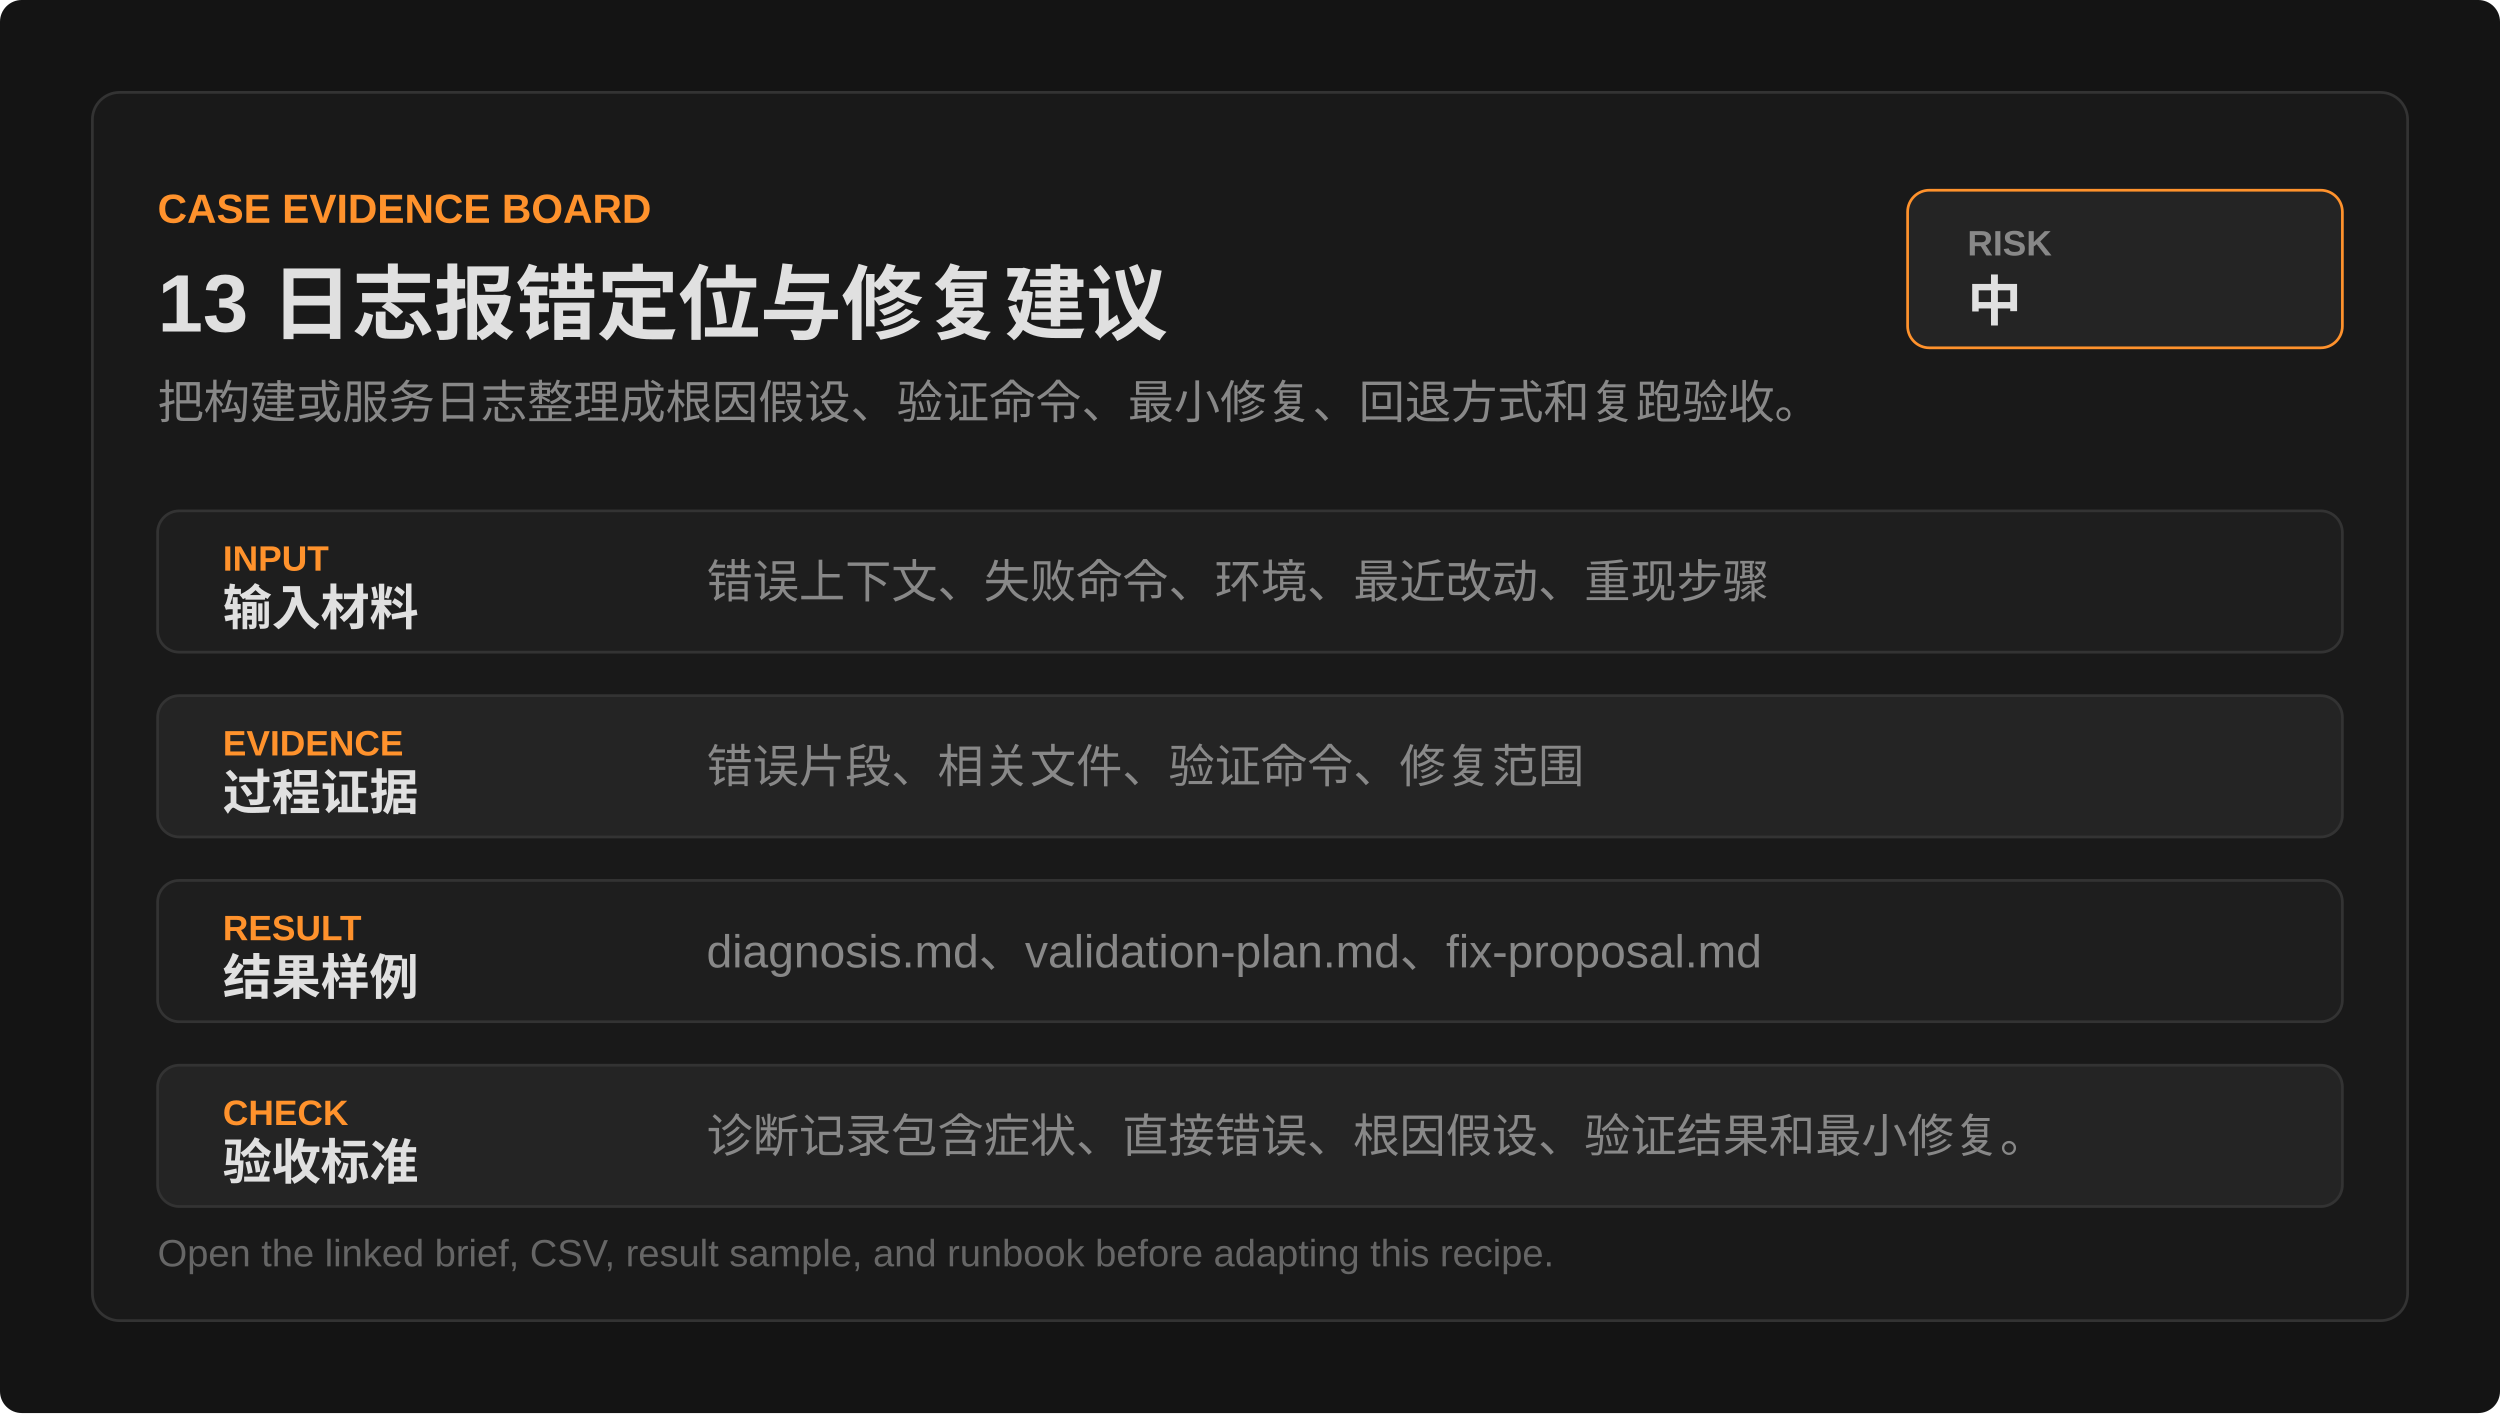
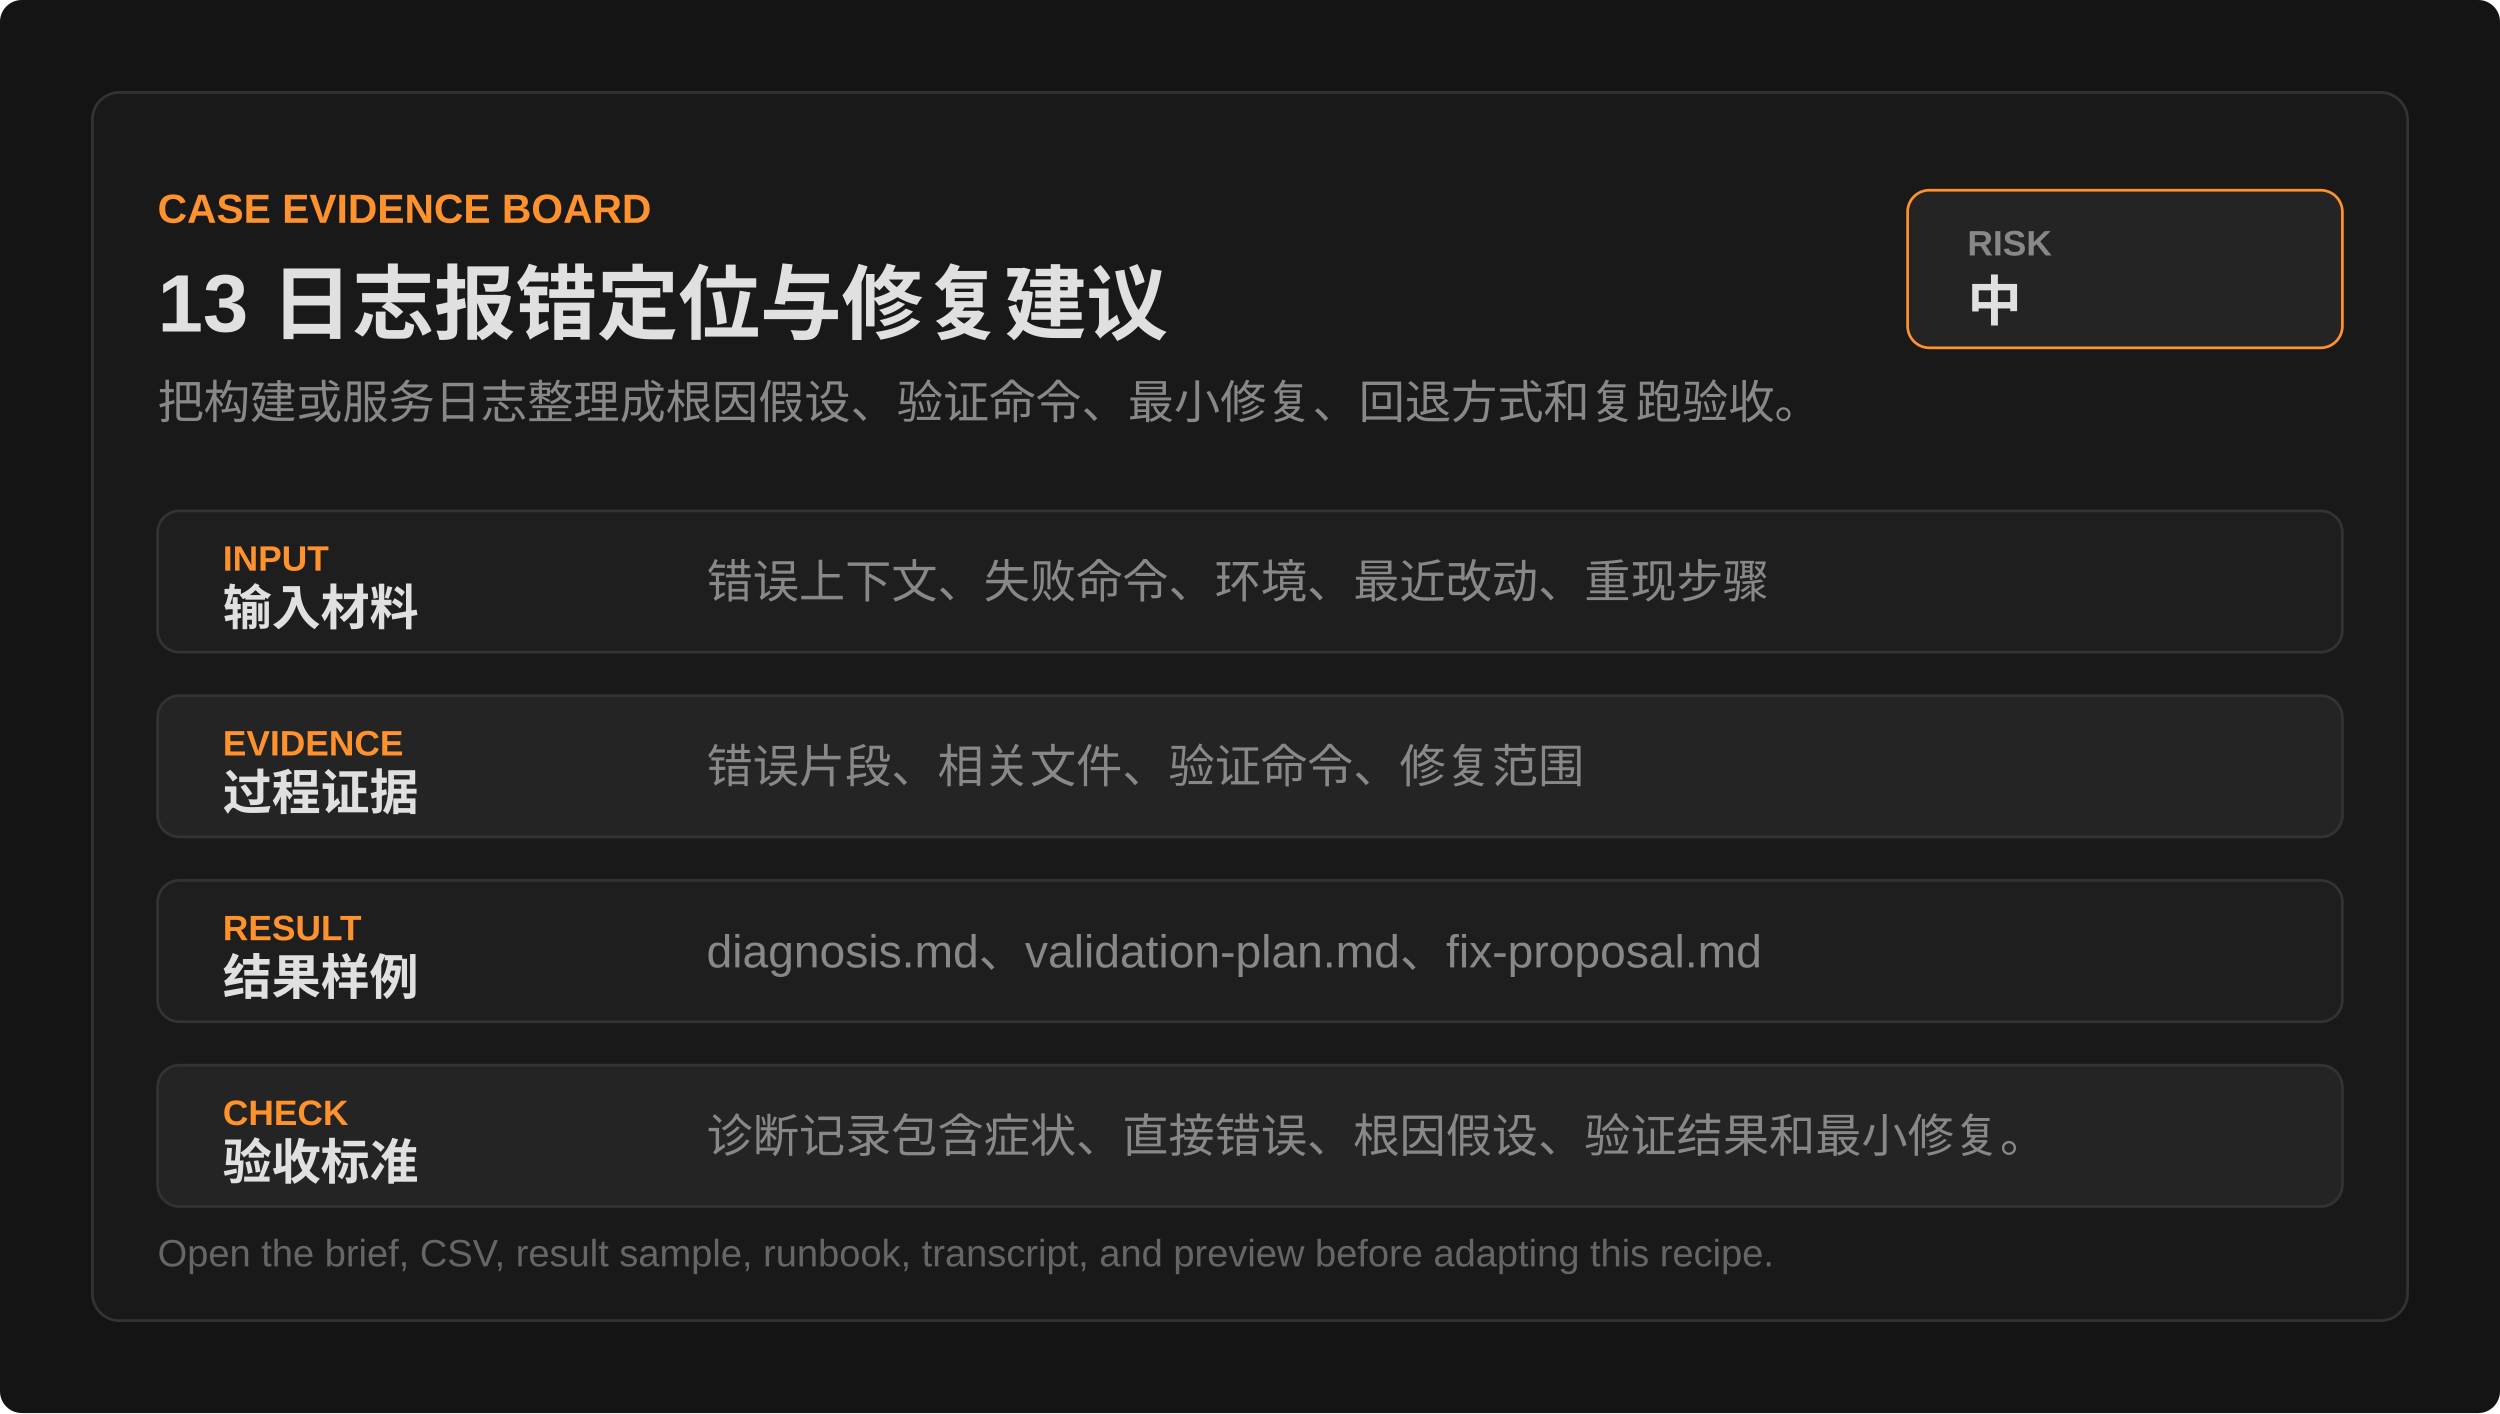
<svg xmlns="http://www.w3.org/2000/svg" viewBox="0 0 920 520" role="img" aria-labelledby="title desc">
  <rect width="920" height="520" rx="8" fill="#141414" />
  <rect x="34" y="34" width="852" height="452" rx="10" fill="#191919" stroke="#333" />
  <text x="58" y="82" fill="#ff922c" font-family="Arial" font-size="15" font-weight="800">CASE EVIDENCE BOARD</text>
  <text x="58" y="122" fill="#e0e0e0" font-family="Arial" font-size="30" font-weight="900">13 日志报错定位与修复建议</text>
  <text x="58" y="154" fill="#888" font-family="Arial" font-size="17">把构建或服务日志整理成根因假设、验证命令、最小修复、回退方式和复跑验收。</text>
  <rect x="702" y="70" width="160" height="58" rx="8" fill="#242424" stroke="#ff922c" />
  <text x="724" y="94" fill="#888" font-family="Arial" font-size="13" font-weight="800">RISK</text>
  <text x="724" y="118" fill="#e0e0e0" font-family="Arial" font-size="20" font-weight="900">中</text>
  <g>
    <rect x="58" y="188" width="804" height="52" rx="8" fill="#1e1e1e" stroke="#333" />
    <text x="82" y="210" fill="#ff922c" font-family="Arial" font-size="13" font-weight="800">INPUT</text>
    <text x="82" y="230" fill="#e0e0e0" font-family="Arial" font-size="18" font-weight="800">输入材料</text>
    <text x="260" y="220" fill="#888" font-family="Arial" font-size="17">错误上下文、失败命令、环境、最近改动、重现步骤</text>
  </g>
  <g>
    <rect x="58" y="256" width="804" height="52" rx="8" fill="#242424" stroke="#333" />
    <text x="82" y="278" fill="#ff922c" font-family="Arial" font-size="13" font-weight="800">EVIDENCE</text>
    <text x="82" y="298" fill="#e0e0e0" font-family="Arial" font-size="18" font-weight="800">过程证据</text>
    <text x="260" y="288" fill="#888" font-family="Arial" font-size="17">错误片段、相关文件、验证命令、修复范围</text>
  </g>
  <g>
    <rect x="58" y="324" width="804" height="52" rx="8" fill="#1e1e1e" stroke="#333" />
    <text x="82" y="346" fill="#ff922c" font-family="Arial" font-size="13" font-weight="800">RESULT</text>
    <text x="82" y="366" fill="#e0e0e0" font-family="Arial" font-size="18" font-weight="800">结果样例</text>
    <text x="260" y="356" fill="#888" font-family="Arial" font-size="17">diagnosis.md、validation-plan.md、fix-proposal.md</text>
  </g>
  <g>
    <rect x="58" y="392" width="804" height="52" rx="8" fill="#242424" stroke="#333" />
    <text x="82" y="414" fill="#ff922c" font-family="Arial" font-size="13" font-weight="800">CHECK</text>
    <text x="82" y="434" fill="#e0e0e0" font-family="Arial" font-size="18" font-weight="800">验收标准</text>
    <text x="260" y="424" fill="#888" font-family="Arial" font-size="17">诊断记录包含症状、直接错误、根因假设、验证结果和最小修复。</text>
  </g>
-   <text x="58" y="466" fill="#666" font-family="Arial" font-size="14">Open the linked brief, CSV, result sample, and runbook before adapting this recipe.</text>
+   <text x="58" y="466" fill="#666" font-family="Arial" font-size="14">Open the brief, CSV, result sample, runbook, transcript, and preview before adapting this recipe.</text>
</svg>
